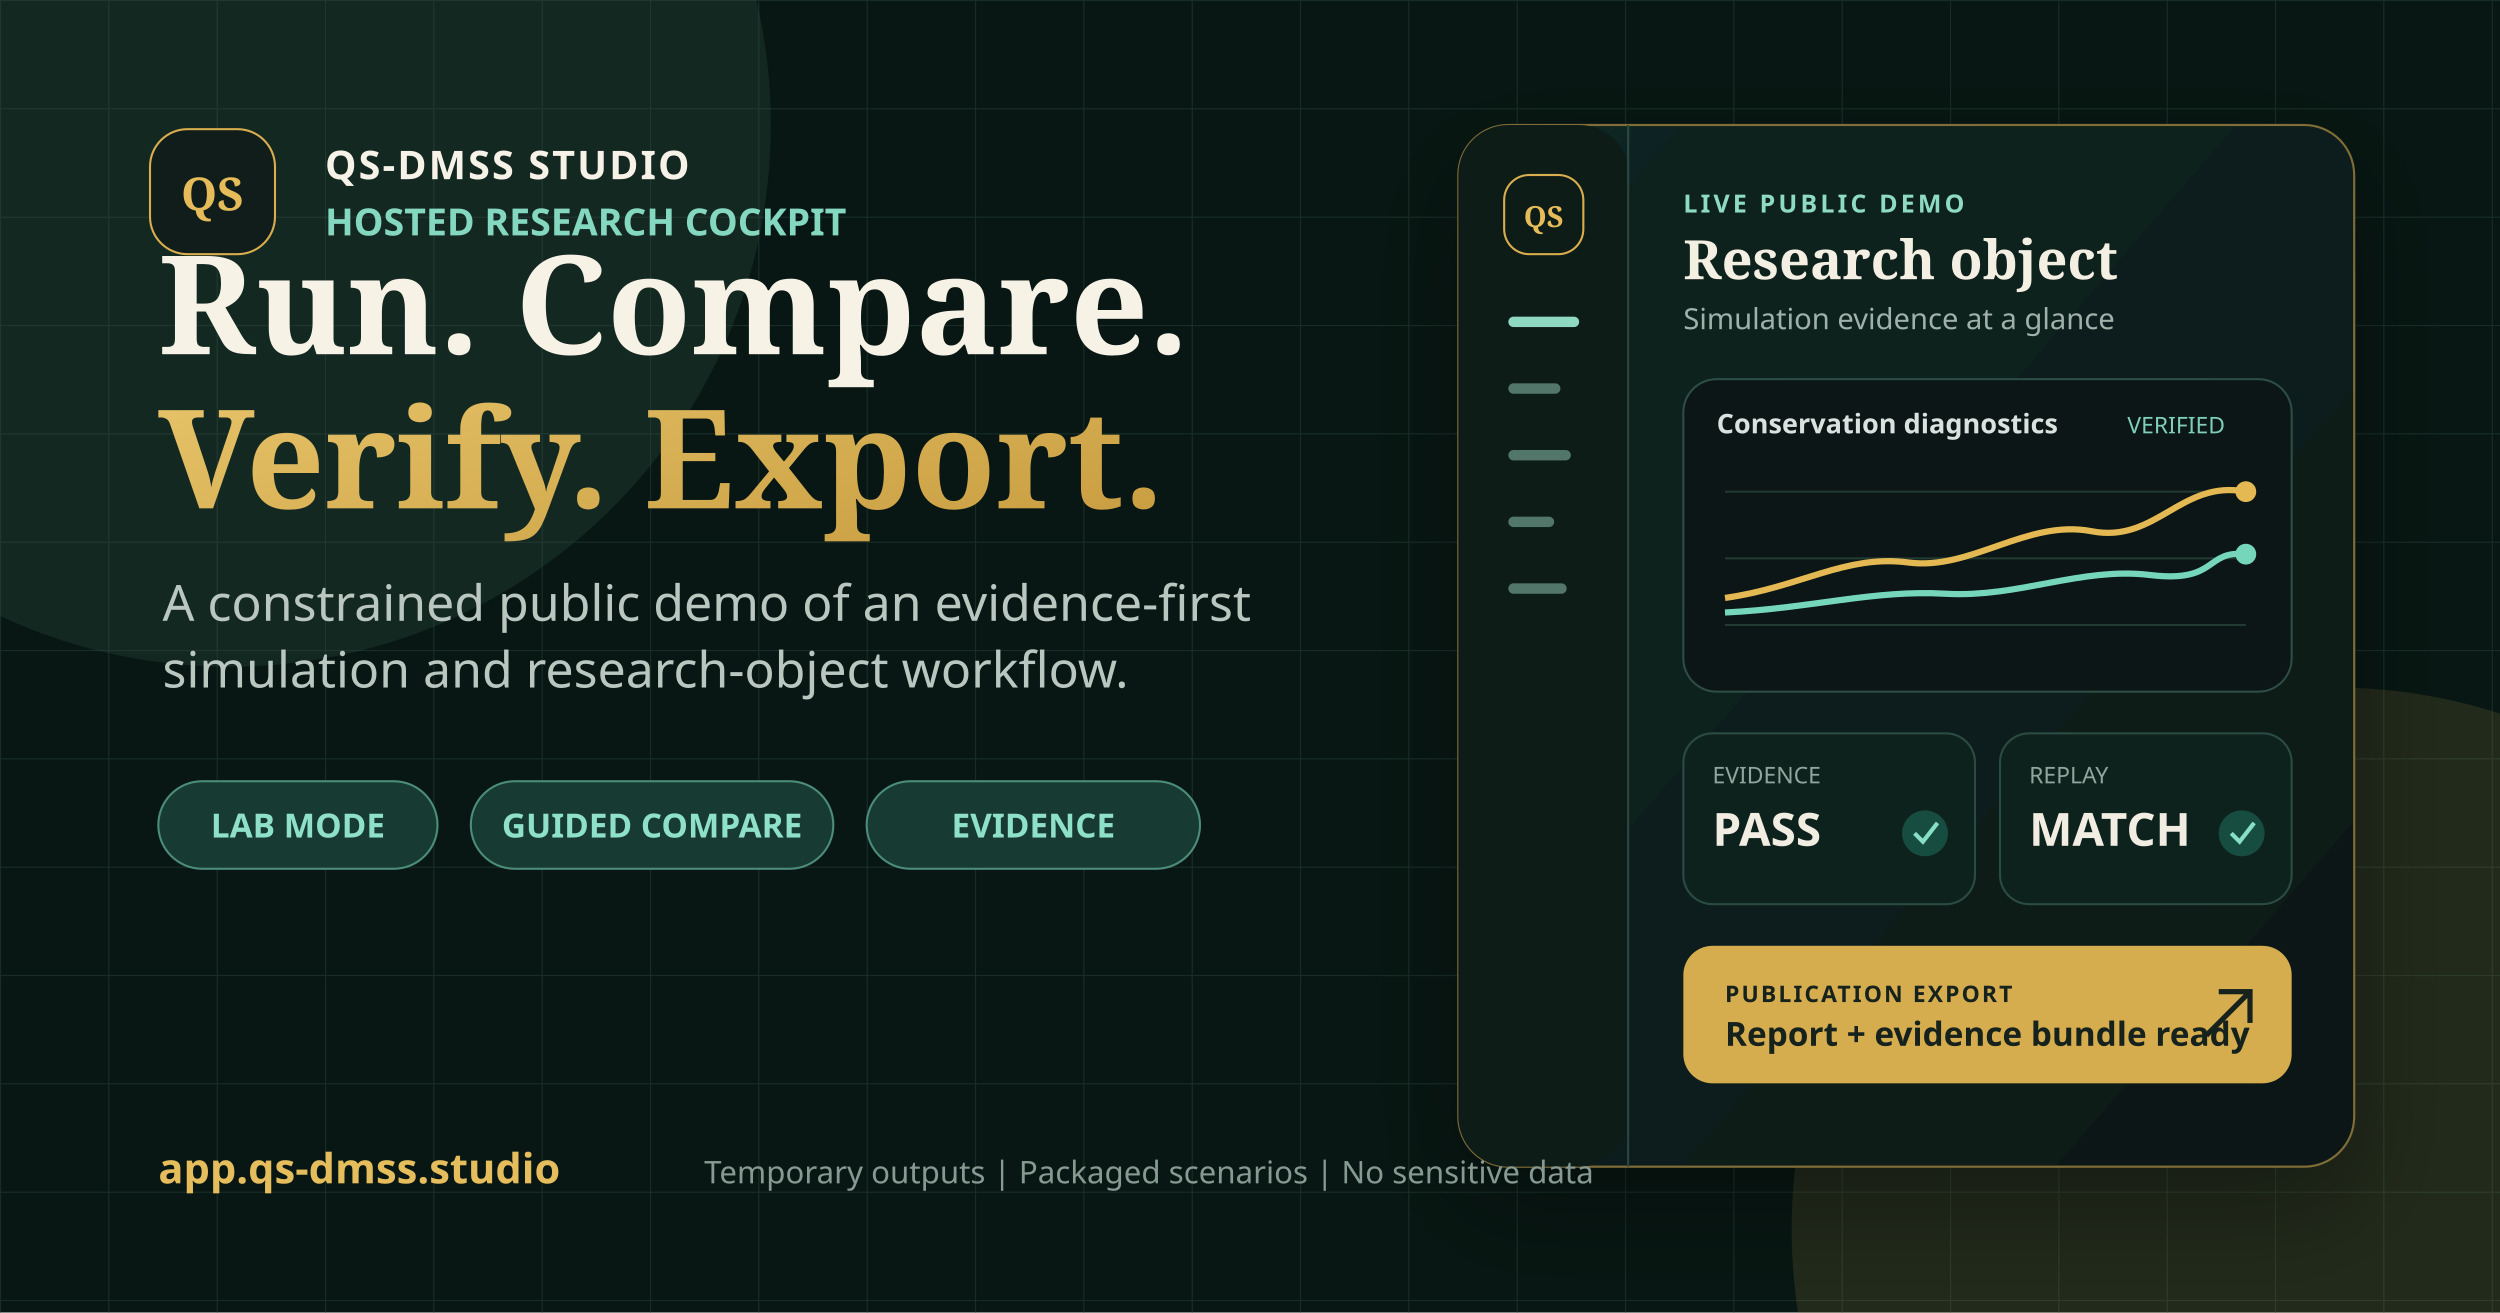
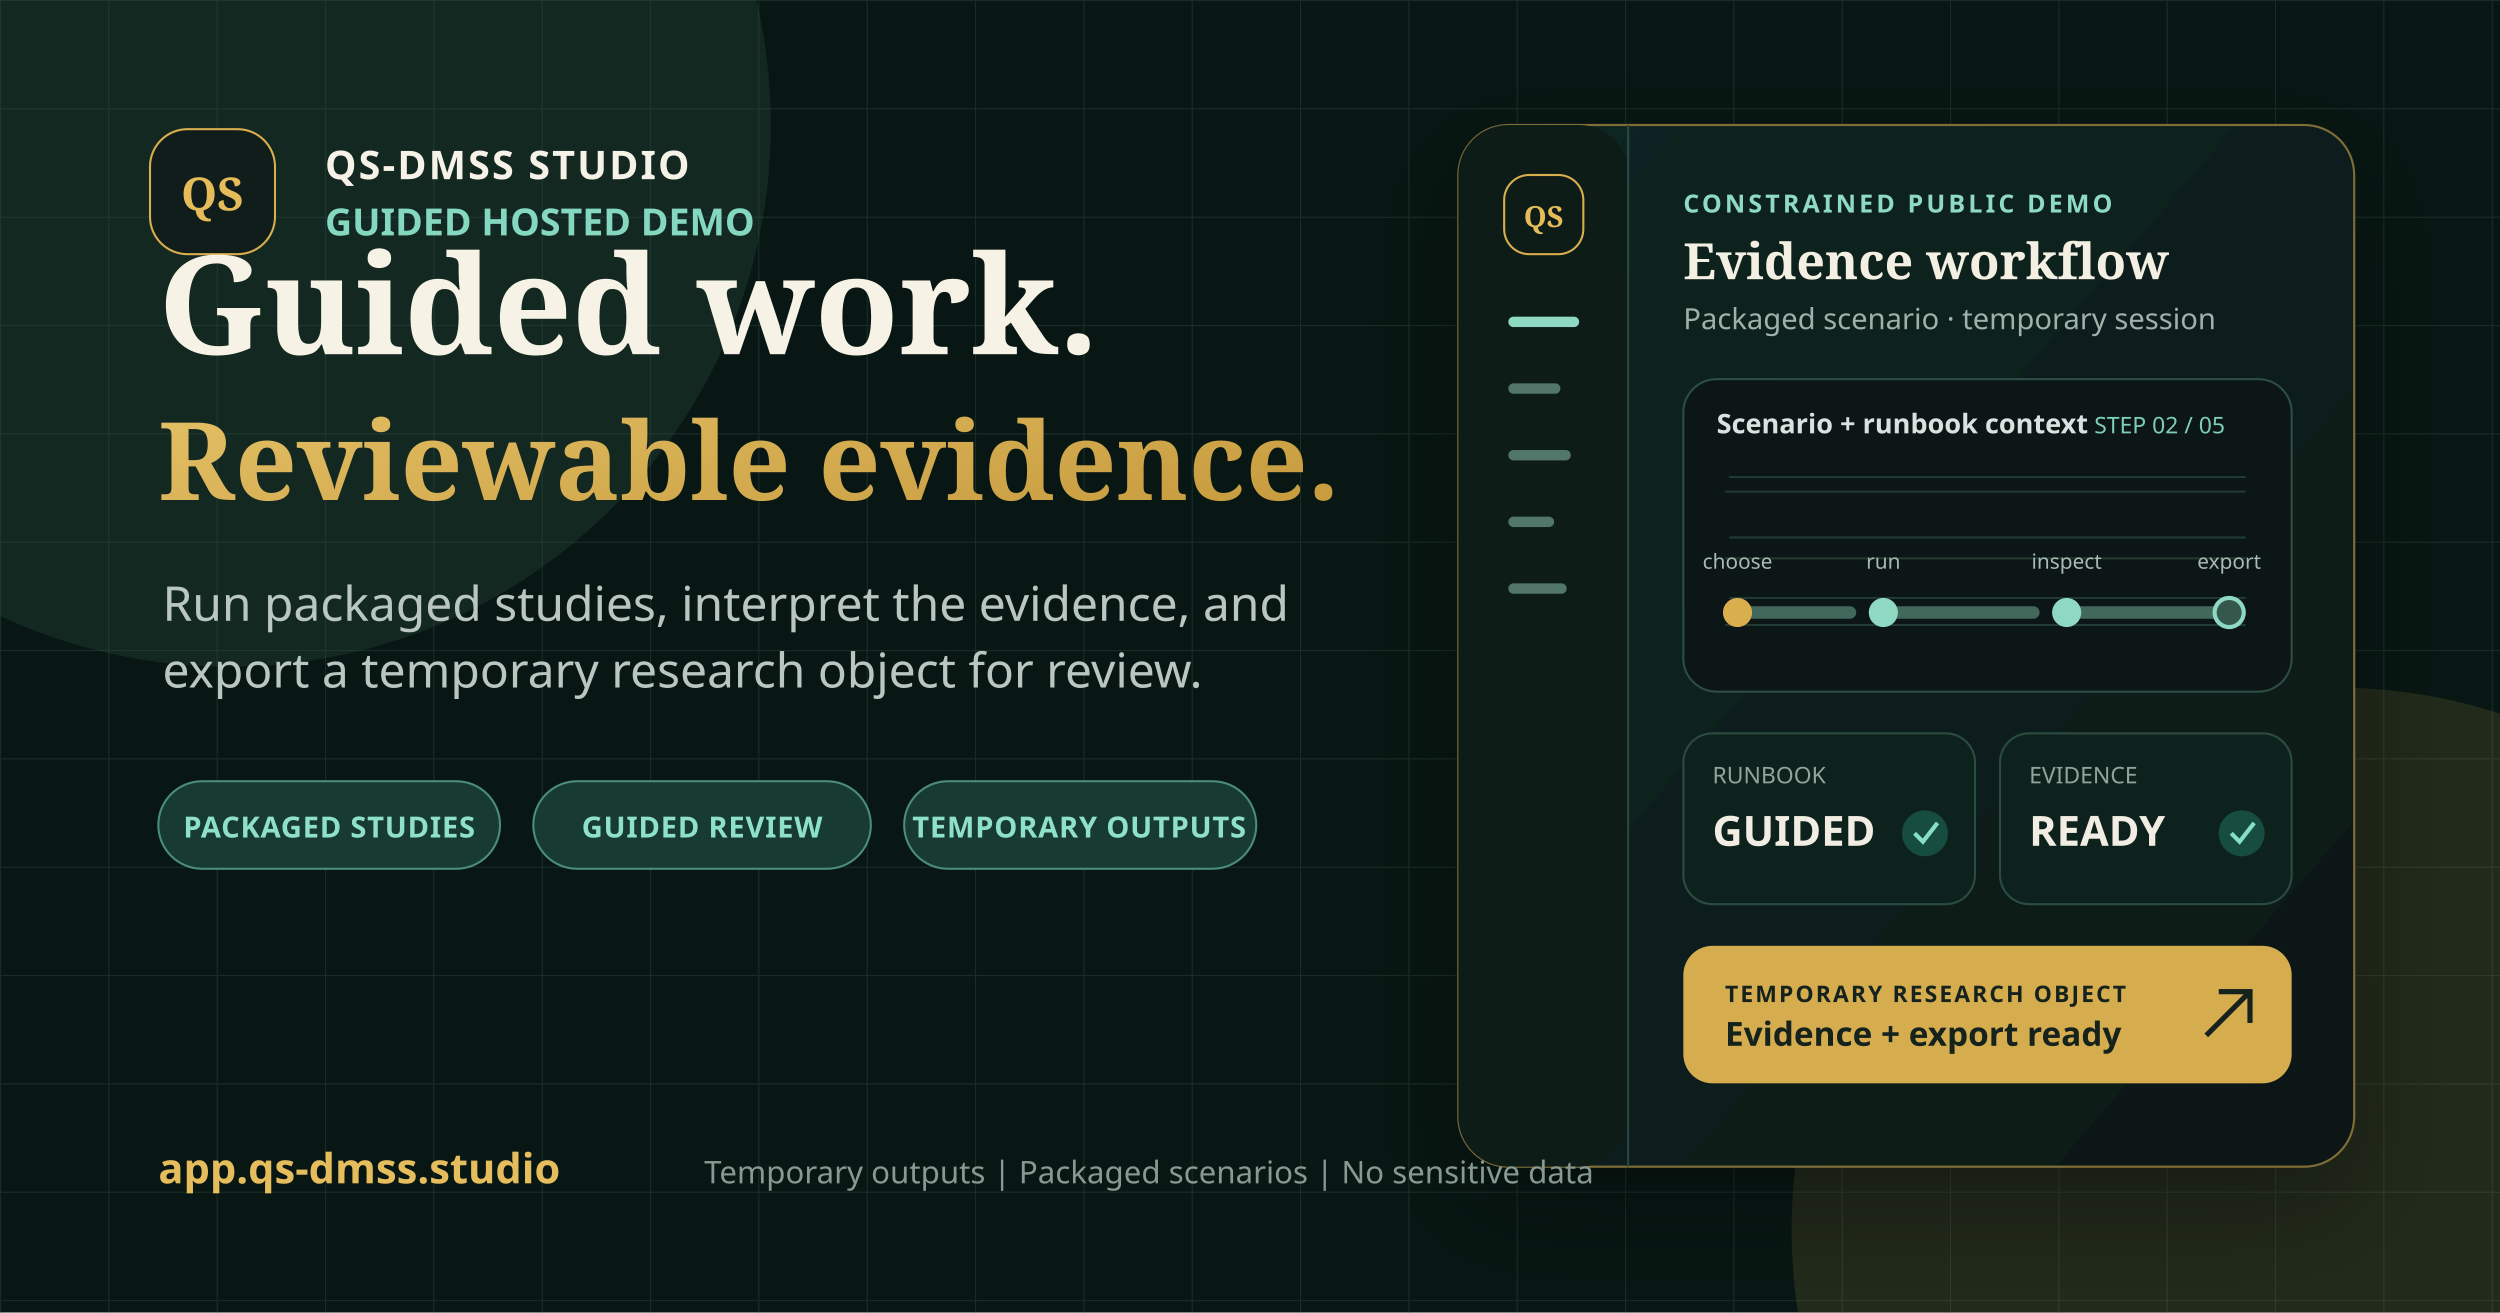
<svg xmlns="http://www.w3.org/2000/svg" width="1200" height="630" viewBox="0 0 1200 630" role="img" aria-labelledby="title description">
  <defs>
    <pattern id="grid" width="52" height="52" patternUnits="userSpaceOnUse">
      <path d="M52 0H0V52" fill="none" stroke="#27433b" stroke-width="1" opacity="0.5" />
    </pattern>
    <linearGradient id="gold" x1="0" y1="0" x2="1" y2="1">
      <stop offset="0" stop-color="#f0cf76" />
      <stop offset="1" stop-color="#c79b3e" />
    </linearGradient>
    <linearGradient id="panel" x1="0" y1="0" x2="1" y2="1">
      <stop offset="0" stop-color="#122621" />
      <stop offset="1" stop-color="#0b1715" />
    </linearGradient>
    <filter id="shadow" x="-20%" y="-20%" width="140%" height="140%">
      <feDropShadow dx="0" dy="18" stdDeviation="24" flood-color="#000000" flood-opacity="0.35" />
    </filter>
  </defs>
  <rect width="1200" height="630" fill="#081713" />
  <rect width="1200" height="630" fill="url(#grid)" />
  <circle cx="110" cy="60" r="260" fill="#315249" opacity="0.28" />
  <circle cx="1120" cy="590" r="260" fill="#8c7a3a" opacity="0.2" />
  <g transform="translate(72 62)">
    <rect width="60" height="60" rx="18" fill="#111d1a" stroke="#d9ae4e" />
    <text x="30" y="39" fill="#e5bc59" font-family="Georgia, serif" font-size="22" font-weight="700" text-anchor="middle">QS</text>
    <text x="84" y="24" fill="#f6f2e8" font-family="Segoe UI, sans-serif" font-size="19" font-weight="700" letter-spacing="1">QS-DMSS STUDIO</text>
-     <text x="84" y="51" fill="#84d8bf" font-family="Segoe UI, sans-serif" font-size="18" font-weight="600">HOSTED RESEARCH COCKPIT</text>
+     <text x="84" y="51" fill="#84d8bf" font-family="Segoe UI, sans-serif" font-size="18" font-weight="600">GUIDED HOSTED DEMO</text>
  </g>
  <g transform="translate(76 170)">
    <text fill="#f7f2e6" font-family="Georgia, serif" font-size="66" font-weight="700">
-       <tspan x="0" y="0">Run. Compare.</tspan>
-       <tspan x="0" y="74" fill="url(#gold)">Verify. Export.</tspan>
+       <tspan x="0" y="0">Guided work.</tspan>
+       <tspan x="0" y="70" fill="url(#gold)" font-size="52">Reviewable evidence.</tspan>
    </text>
-     <text x="2" y="128" fill="#bac7c1" font-family="Segoe UI, sans-serif" font-size="24">A constrained public demo of an evidence-first</text>
-     <text x="2" y="160" fill="#bac7c1" font-family="Segoe UI, sans-serif" font-size="24">simulation and research-object workflow.</text>
-     <g transform="translate(0 205)" font-family="Segoe UI, sans-serif" font-size="16" font-weight="700">
-       <rect width="134" height="42" rx="21" fill="#173a32" stroke="#4c8d79" />
-       <text x="67" y="27" text-anchor="middle" fill="#8ee1c8">LAB MODE</text>
-       <rect x="150" width="174" height="42" rx="21" fill="#173a32" stroke="#4c8d79" />
-       <text x="237" y="27" text-anchor="middle" fill="#8ee1c8">GUIDED COMPARE</text>
-       <rect x="340" width="160" height="42" rx="21" fill="#173a32" stroke="#4c8d79" />
-       <text x="420" y="27" text-anchor="middle" fill="#8ee1c8">EVIDENCE</text>
+     <text x="2" y="128" fill="#bac7c1" font-family="Segoe UI, sans-serif" font-size="23">Run packaged studies, interpret the evidence, and</text>
+     <text x="2" y="160" fill="#bac7c1" font-family="Segoe UI, sans-serif" font-size="23">export a temporary research object for review.</text>
+     <g transform="translate(0 205)" font-family="Segoe UI, sans-serif" font-size="14" font-weight="700" letter-spacing=".35">
+       <rect width="164" height="42" rx="21" fill="#173a32" stroke="#4c8d79" />
+       <text x="82" y="27" text-anchor="middle" fill="#8ee1c8">PACKAGED STUDIES</text>
+       <rect x="180" width="162" height="42" rx="21" fill="#173a32" stroke="#4c8d79" />
+       <text x="261" y="27" text-anchor="middle" fill="#8ee1c8">GUIDED REVIEW</text>
+       <rect x="358" width="169" height="42" rx="21" fill="#173a32" stroke="#4c8d79" />
+       <text x="442" y="27" text-anchor="middle" fill="#8ee1c8">TEMPORARY OUTPUTS</text>
    </g>
  </g>
  <g transform="translate(700 60)" filter="url(#shadow)">
    <rect width="430" height="500" rx="24" fill="url(#panel)" stroke="#806d37" />
    <rect width="82" height="500" rx="24" fill="#0d1c19" />
    <rect x="81" width="1" height="500" fill="#2c473f" />
    <rect x="22" y="24" width="38" height="38" rx="12" fill="#101a18" stroke="#d9ae4e" />
    <text x="41" y="49" fill="#e5bc59" font-family="Georgia, serif" font-size="14" font-weight="700" text-anchor="middle">QS</text>
    <g fill="#52766b">
      <rect x="24" y="92" width="34" height="5" rx="2.5" fill="#8fd9c3" />
      <rect x="24" y="124" width="25" height="5" rx="2.5" />
      <rect x="24" y="156" width="30" height="5" rx="2.5" />
      <rect x="24" y="188" width="22" height="5" rx="2.5" />
      <rect x="24" y="220" width="28" height="5" rx="2.5" />
    </g>
-     <text x="108" y="42" fill="#8edbc4" font-family="Segoe UI, sans-serif" font-size="12" font-weight="700" letter-spacing="1.5">LIVE PUBLIC DEMO</text>
-     <text x="108" y="74" fill="#f4efe3" font-family="Georgia, serif" font-size="26" font-weight="700">Research object</text>
-     <text x="108" y="98" fill="#9fb1aa" font-family="Segoe UI, sans-serif" font-size="14">Simulation evidence at a glance</text>
+     <text x="108" y="42" fill="#8edbc4" font-family="Segoe UI, sans-serif" font-size="12" font-weight="700" letter-spacing="1.5">CONSTRAINED PUBLIC DEMO</text>
+     <text x="108" y="74" fill="#f4efe3" font-family="Georgia, serif" font-size="24" font-weight="700">Evidence workflow</text>
+     <text x="108" y="98" fill="#9fb1aa" font-family="Segoe UI, sans-serif" font-size="14">Packaged scenario · temporary session</text>
    <g transform="translate(108 122)">
      <rect width="292" height="150" rx="16" fill="#0a1513" stroke="#2d4d44" />
-       <text x="16" y="26" fill="#d9e2de" font-family="Segoe UI, sans-serif" font-size="13" font-weight="600">Conservation diagnostics</text>
-       <text x="260" y="26" fill="#7fcfb8" font-family="Segoe UI, sans-serif" font-size="11" text-anchor="end">VERIFIED</text>
+       <text x="16" y="26" fill="#d9e2de" font-family="Segoe UI, sans-serif" font-size="13" font-weight="600">Scenario + runbook context</text>
+       <text x="260" y="26" fill="#7fcfb8" font-family="Segoe UI, sans-serif" font-size="11" text-anchor="end">STEP 02 / 05</text>
      <path d="M20 118H270M20 86H270M20 54H270" stroke="#203a33" stroke-width="1" />
-       <path d="M20 105 C56 100 78 84 108 88 S165 67 196 73 S239 48 270 54" fill="none" stroke="#e4b952" stroke-width="3" />
-       <path d="M20 112 C62 110 91 101 126 103 S191 90 224 94 S250 82 270 84" fill="none" stroke="#75d6bc" stroke-width="3" />
-       <circle cx="270" cy="54" r="5" fill="#e4b952" />
-       <circle cx="270" cy="84" r="5" fill="#75d6bc" />
+       <path d="M22 105H270M22 76H270M22 47H270" stroke="#203a33" stroke-width="1" />
+       <path d="M26 112h54M96 112h72M184 112h78" stroke="#43675b" stroke-width="6" stroke-linecap="round" />
+       <circle cx="26" cy="112" r="7" fill="#d9ae4e" />
+       <circle cx="96" cy="112" r="7" fill="#8fd9c3" />
+       <circle cx="184" cy="112" r="7" fill="#8fd9c3" />
+       <circle cx="262" cy="112" r="7" fill="#36594e" stroke="#8fd9c3" stroke-width="2" />
+       <text x="26" y="91" fill="#a7bbb3" font-family="Segoe UI, sans-serif" font-size="10" text-anchor="middle">choose</text>
+       <text x="96" y="91" fill="#a7bbb3" font-family="Segoe UI, sans-serif" font-size="10" text-anchor="middle">run</text>
+       <text x="184" y="91" fill="#a7bbb3" font-family="Segoe UI, sans-serif" font-size="10" text-anchor="middle">inspect</text>
+       <text x="262" y="91" fill="#a7bbb3" font-family="Segoe UI, sans-serif" font-size="10" text-anchor="middle">export</text>
    </g>
    <g transform="translate(108 292)" font-family="Segoe UI, sans-serif">
      <rect width="140" height="82" rx="14" fill="#10221e" stroke="#2c4b42" />
-       <text x="14" y="24" fill="#91a59d" font-size="11">EVIDENCE</text>
-       <text x="14" y="54" fill="#f1ede2" font-size="22" font-weight="700">PASS</text>
+       <text x="14" y="24" fill="#91a59d" font-size="11">RUNBOOK</text>
+       <text x="14" y="54" fill="#f1ede2" font-size="20" font-weight="700">GUIDED</text>
      <circle cx="116" cy="48" r="11" fill="#194d40" />
      <path d="m111 48 4 4 7-9" fill="none" stroke="#87dfc5" stroke-width="2" />
      <rect x="152" width="140" height="82" rx="14" fill="#10221e" stroke="#2c4b42" />
-       <text x="166" y="24" fill="#91a59d" font-size="11">REPLAY</text>
-       <text x="166" y="54" fill="#f1ede2" font-size="22" font-weight="700">MATCH</text>
+       <text x="166" y="24" fill="#91a59d" font-size="11">EVIDENCE</text>
+       <text x="166" y="54" fill="#f1ede2" font-size="20" font-weight="700">READY</text>
      <circle cx="268" cy="48" r="11" fill="#194d40" />
      <path d="m263 48 4 4 7-9" fill="none" stroke="#87dfc5" stroke-width="2" />
    </g>
    <g transform="translate(108 394)" font-family="Segoe UI, sans-serif">
      <rect width="292" height="66" rx="14" fill="#d5ad50" />
-       <text x="20" y="27" fill="#17211e" font-size="11" font-weight="700" letter-spacing="1">PUBLICATION EXPORT</text>
-       <text x="20" y="48" fill="#17211e" font-size="16" font-weight="700">Report + evidence bundle ready</text>
+       <text x="20" y="27" fill="#17211e" font-size="11" font-weight="700" letter-spacing="1">TEMPORARY RESEARCH OBJECT</text>
+       <text x="20" y="48" fill="#17211e" font-size="16" font-weight="700">Evidence + export ready</text>
      <path d="M257 22h15v15M272 22l-21 21" fill="none" stroke="#17211e" stroke-width="2.5" />
    </g>
  </g>
  <g transform="translate(76 568)" font-family="Segoe UI, sans-serif">
    <text fill="#e6bd5c" font-size="20" font-weight="700">app.qs-dmss.studio</text>
    <text x="262" fill="#879a92" font-size="15">Temporary outputs | Packaged scenarios | No sensitive data</text>
  </g>
</svg>
